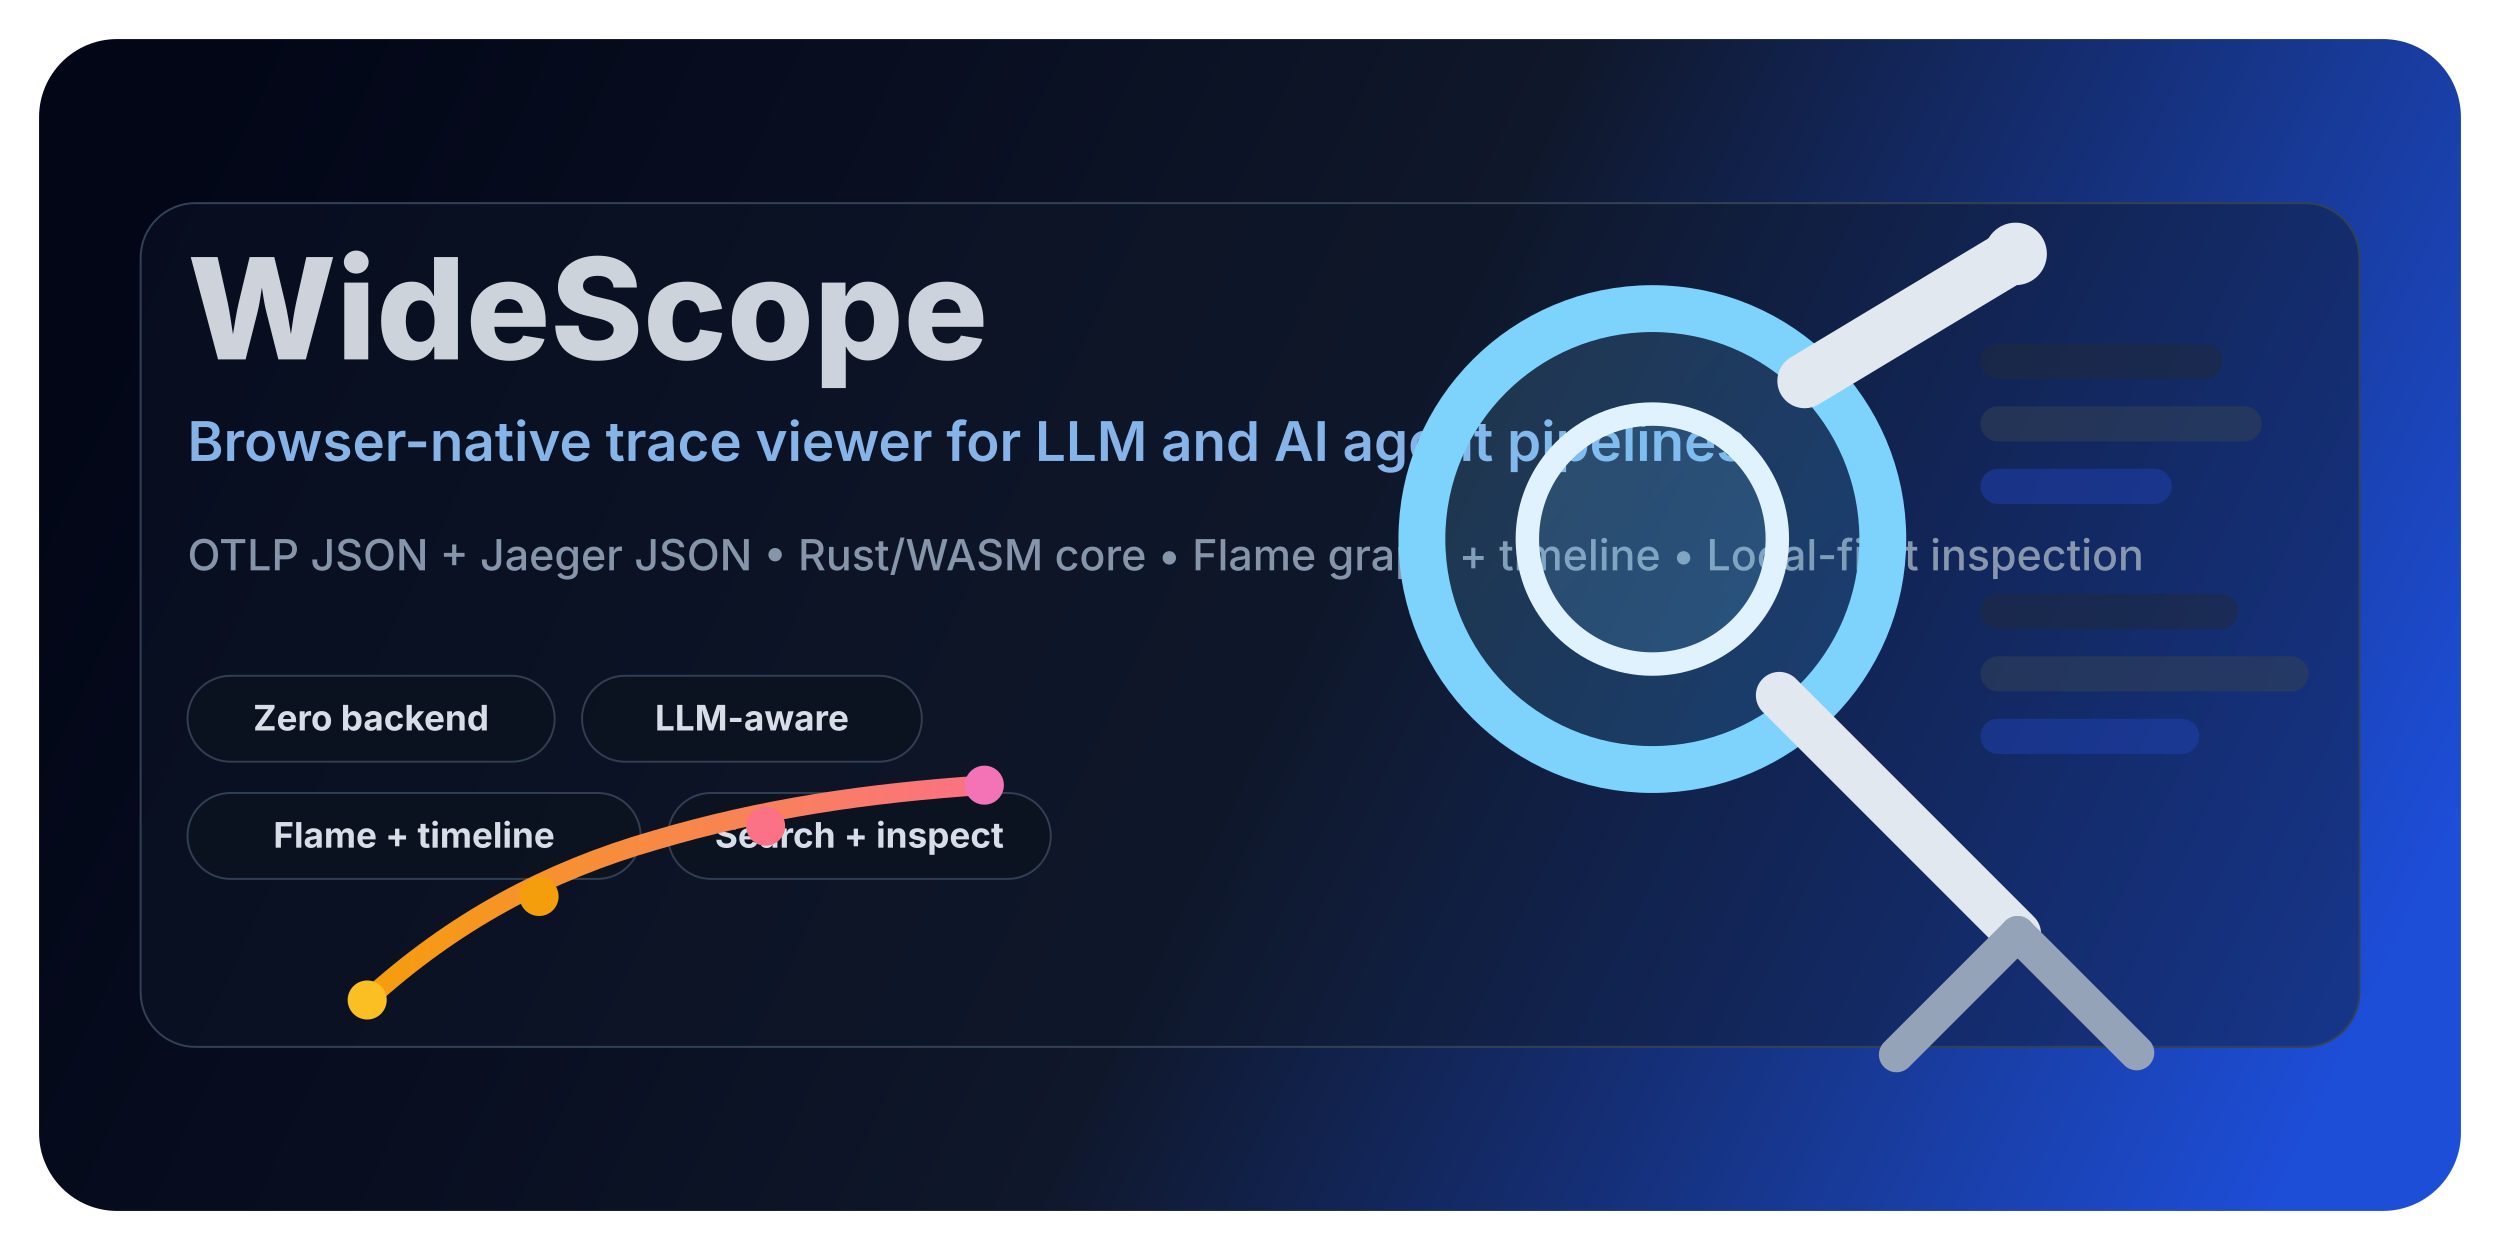
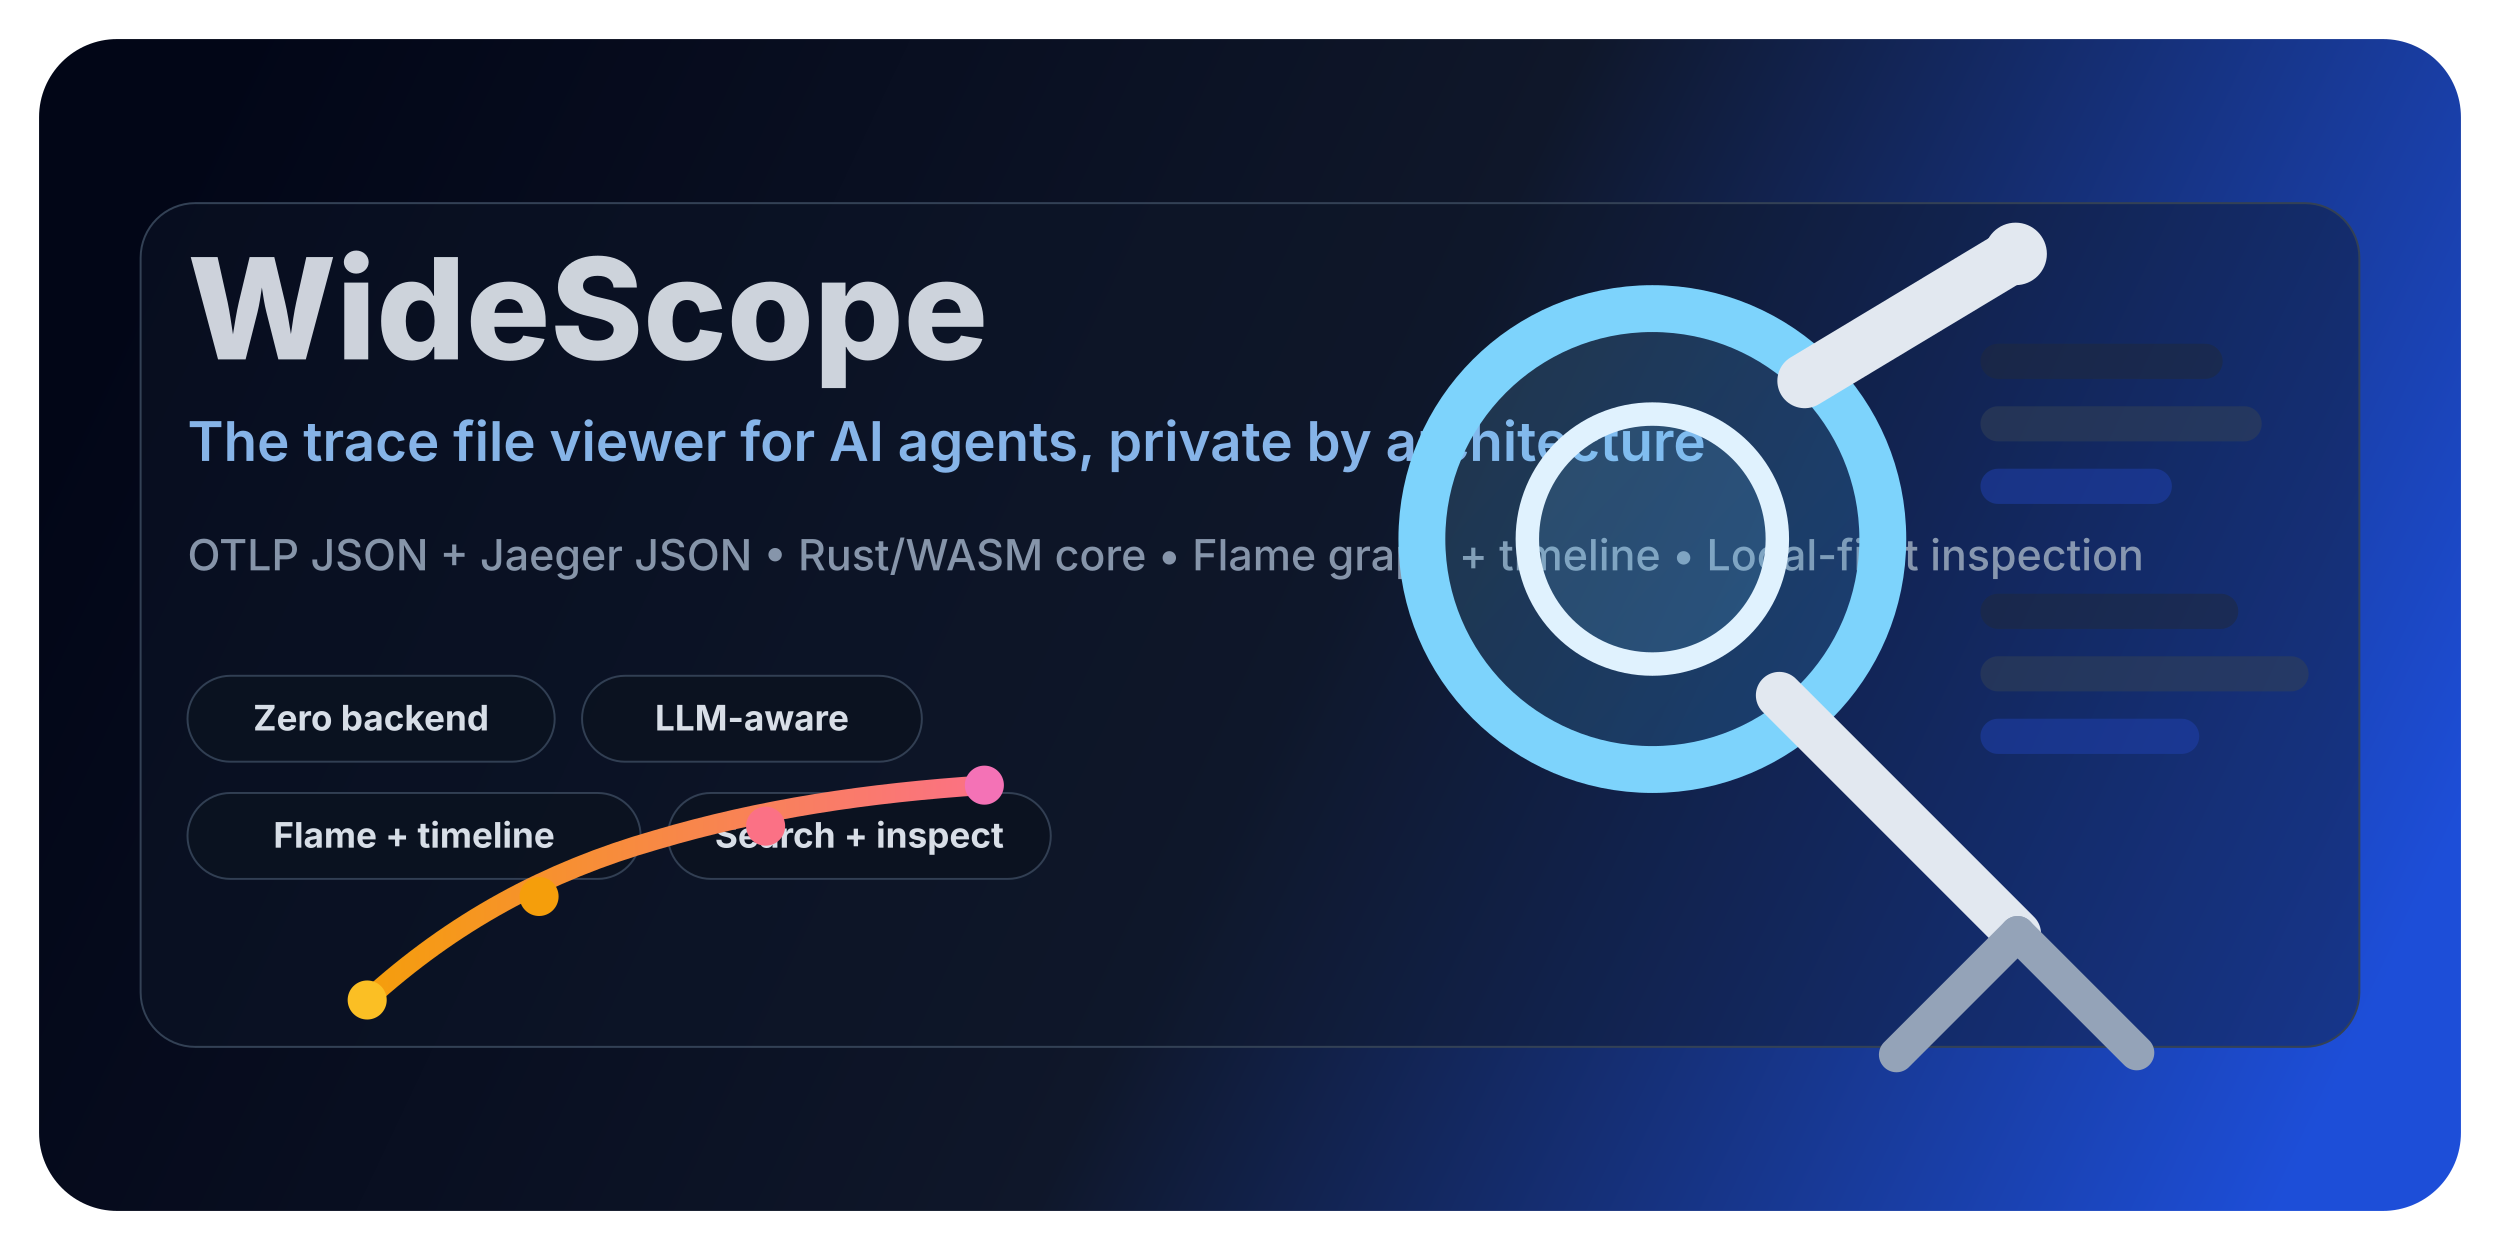
<svg xmlns="http://www.w3.org/2000/svg" width="1280" height="640" viewBox="0 0 1280 640" fill="none">
  <defs>
    <linearGradient id="bg" x1="96" y1="72" x2="1182" y2="586" gradientUnits="userSpaceOnUse">
      <stop stop-color="#020617" />
      <stop offset="0.52" stop-color="#0F172A" />
      <stop offset="1" stop-color="#1D4ED8" />
    </linearGradient>
    <linearGradient id="scope" x1="760" y1="152" x2="994" y2="386" gradientUnits="userSpaceOnUse">
      <stop stop-color="#7DD3FC" />
      <stop offset="1" stop-color="#38BDF8" />
    </linearGradient>
    <linearGradient id="trace" x1="188" y1="405" x2="504" y2="405" gradientUnits="userSpaceOnUse">
      <stop stop-color="#F59E0B" />
      <stop offset="1" stop-color="#FB7185" />
    </linearGradient>
  </defs>
  <rect x="20" y="20" width="1240" height="600" rx="40" fill="url(#bg)" />
  <rect x="72" y="104" width="1136" height="432" rx="28" fill="#0F172A" fill-opacity="0.44" stroke="#334155" />
  <g opacity="0.9">
    <text x="96" y="184" fill="#E2E8F0" font-family="Inter,Segoe UI,Arial,sans-serif" font-size="72" font-weight="800">WideScope</text>
-     <text x="96" y="236" fill="#93C5FD" font-family="Inter,Segoe UI,Arial,sans-serif" font-size="28" font-weight="600">Browser-native trace viewer for LLM and AI agent pipelines</text>
+     <text x="96" y="236" fill="#93C5FD" font-family="Inter,Segoe UI,Arial,sans-serif" font-size="28" font-weight="600">The trace file viewer for AI agents, private by architecture</text>
    <text x="96" y="292" fill="#94A3B8" font-family="Inter,Segoe UI,Arial,sans-serif" font-size="22" font-weight="500">OTLP JSON + Jaeger JSON • Rust/WASM core • Flame graph + timeline • Local-first inspection</text>
  </g>
  <g opacity="0.95">
    <rect x="96" y="346" width="188" height="44" rx="22" fill="#0B1220" stroke="#334155" />
    <text x="190" y="374" text-anchor="middle" fill="#E2E8F0" font-family="Inter,Segoe UI,Arial,sans-serif" font-size="18" font-weight="700">Zero backend</text>
    <rect x="298" y="346" width="174" height="44" rx="22" fill="#0B1220" stroke="#334155" />
    <text x="385" y="374" text-anchor="middle" fill="#E2E8F0" font-family="Inter,Segoe UI,Arial,sans-serif" font-size="18" font-weight="700">LLM-aware</text>
    <rect x="96" y="406" width="232" height="44" rx="22" fill="#0B1220" stroke="#334155" />
    <text x="212" y="434" text-anchor="middle" fill="#E2E8F0" font-family="Inter,Segoe UI,Arial,sans-serif" font-size="18" font-weight="700">Flame + timeline</text>
    <rect x="342" y="406" width="196" height="44" rx="22" fill="#0B1220" stroke="#334155" />
    <text x="440" y="434" text-anchor="middle" fill="#E2E8F0" font-family="Inter,Segoe UI,Arial,sans-serif" font-size="18" font-weight="700">Search + inspect</text>
  </g>
  <g>
    <path d="M188 512C232 472 280 446 336 430C390 414 444 406 504 402" stroke="url(#trace)" stroke-width="10" stroke-linecap="round" />
    <circle cx="188" cy="512" r="10" fill="#FBBF24" />
    <circle cx="276" cy="459" r="10" fill="#F59E0B" />
    <circle cx="392" cy="423" r="10" fill="#FB7185" />
    <circle cx="504" cy="402" r="10" fill="#F472B6" />
  </g>
  <g>
    <circle cx="846" cy="276" r="118" fill="url(#scope)" fill-opacity="0.16" stroke="#7DD3FC" stroke-width="24" />
    <circle cx="846" cy="276" r="64" fill="#7DD3FC" fill-opacity="0.14" stroke="#E0F2FE" stroke-width="12" />
    <path d="M924 195L1032 130" stroke="#E2E8F0" stroke-width="28" stroke-linecap="round" />
    <path d="M911 356L1033 478" stroke="#E2E8F0" stroke-width="24" stroke-linecap="round" />
    <path d="M1033 478L971 540" stroke="#94A3B8" stroke-width="18" stroke-linecap="round" />
    <path d="M1033 478L1094 539" stroke="#94A3B8" stroke-width="18" stroke-linecap="round" />
    <circle cx="1032" cy="130" r="16" fill="#E2E8F0" />
  </g>
  <g opacity="0.52">
    <rect x="1014" y="176" width="124" height="18" rx="9" fill="#1E293B" />
    <rect x="1014" y="208" width="144" height="18" rx="9" fill="#334155" />
    <rect x="1014" y="240" width="98" height="18" rx="9" fill="#1E40AF" />
    <rect x="1014" y="304" width="132" height="18" rx="9" fill="#1E293B" />
    <rect x="1014" y="336" width="168" height="18" rx="9" fill="#334155" />
    <rect x="1014" y="368" width="112" height="18" rx="9" fill="#1E40AF" />
  </g>
</svg>
